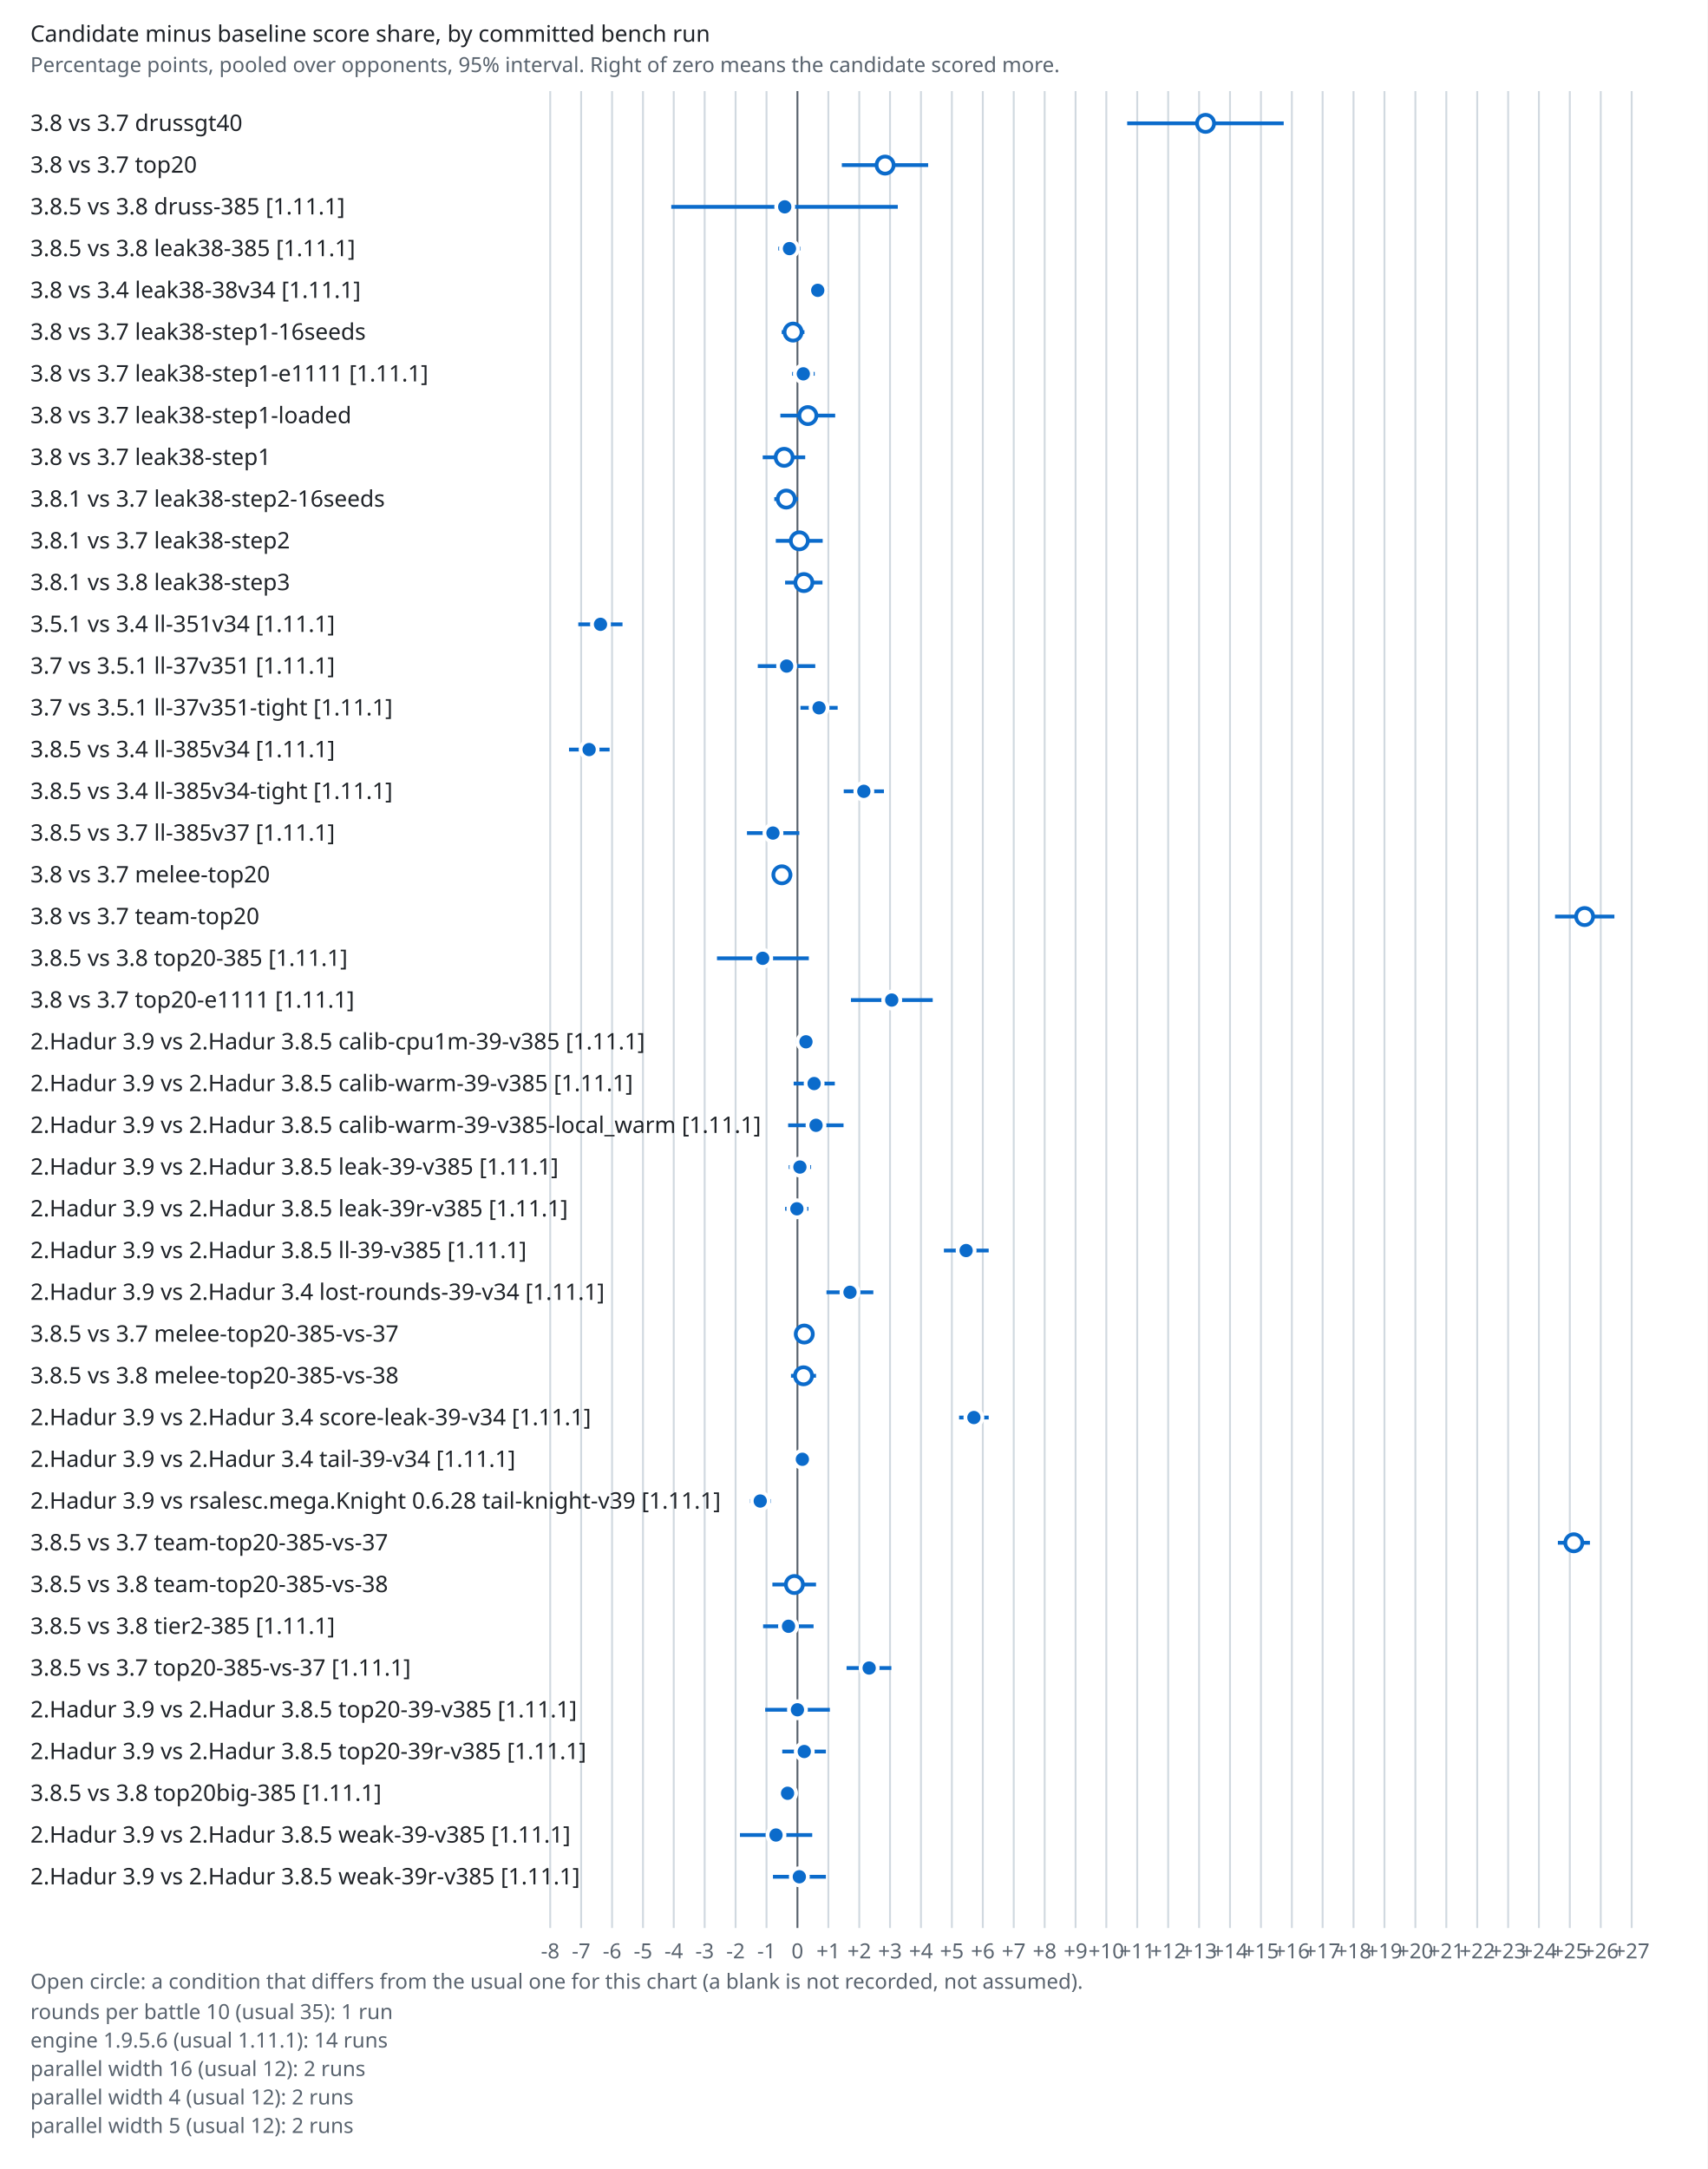
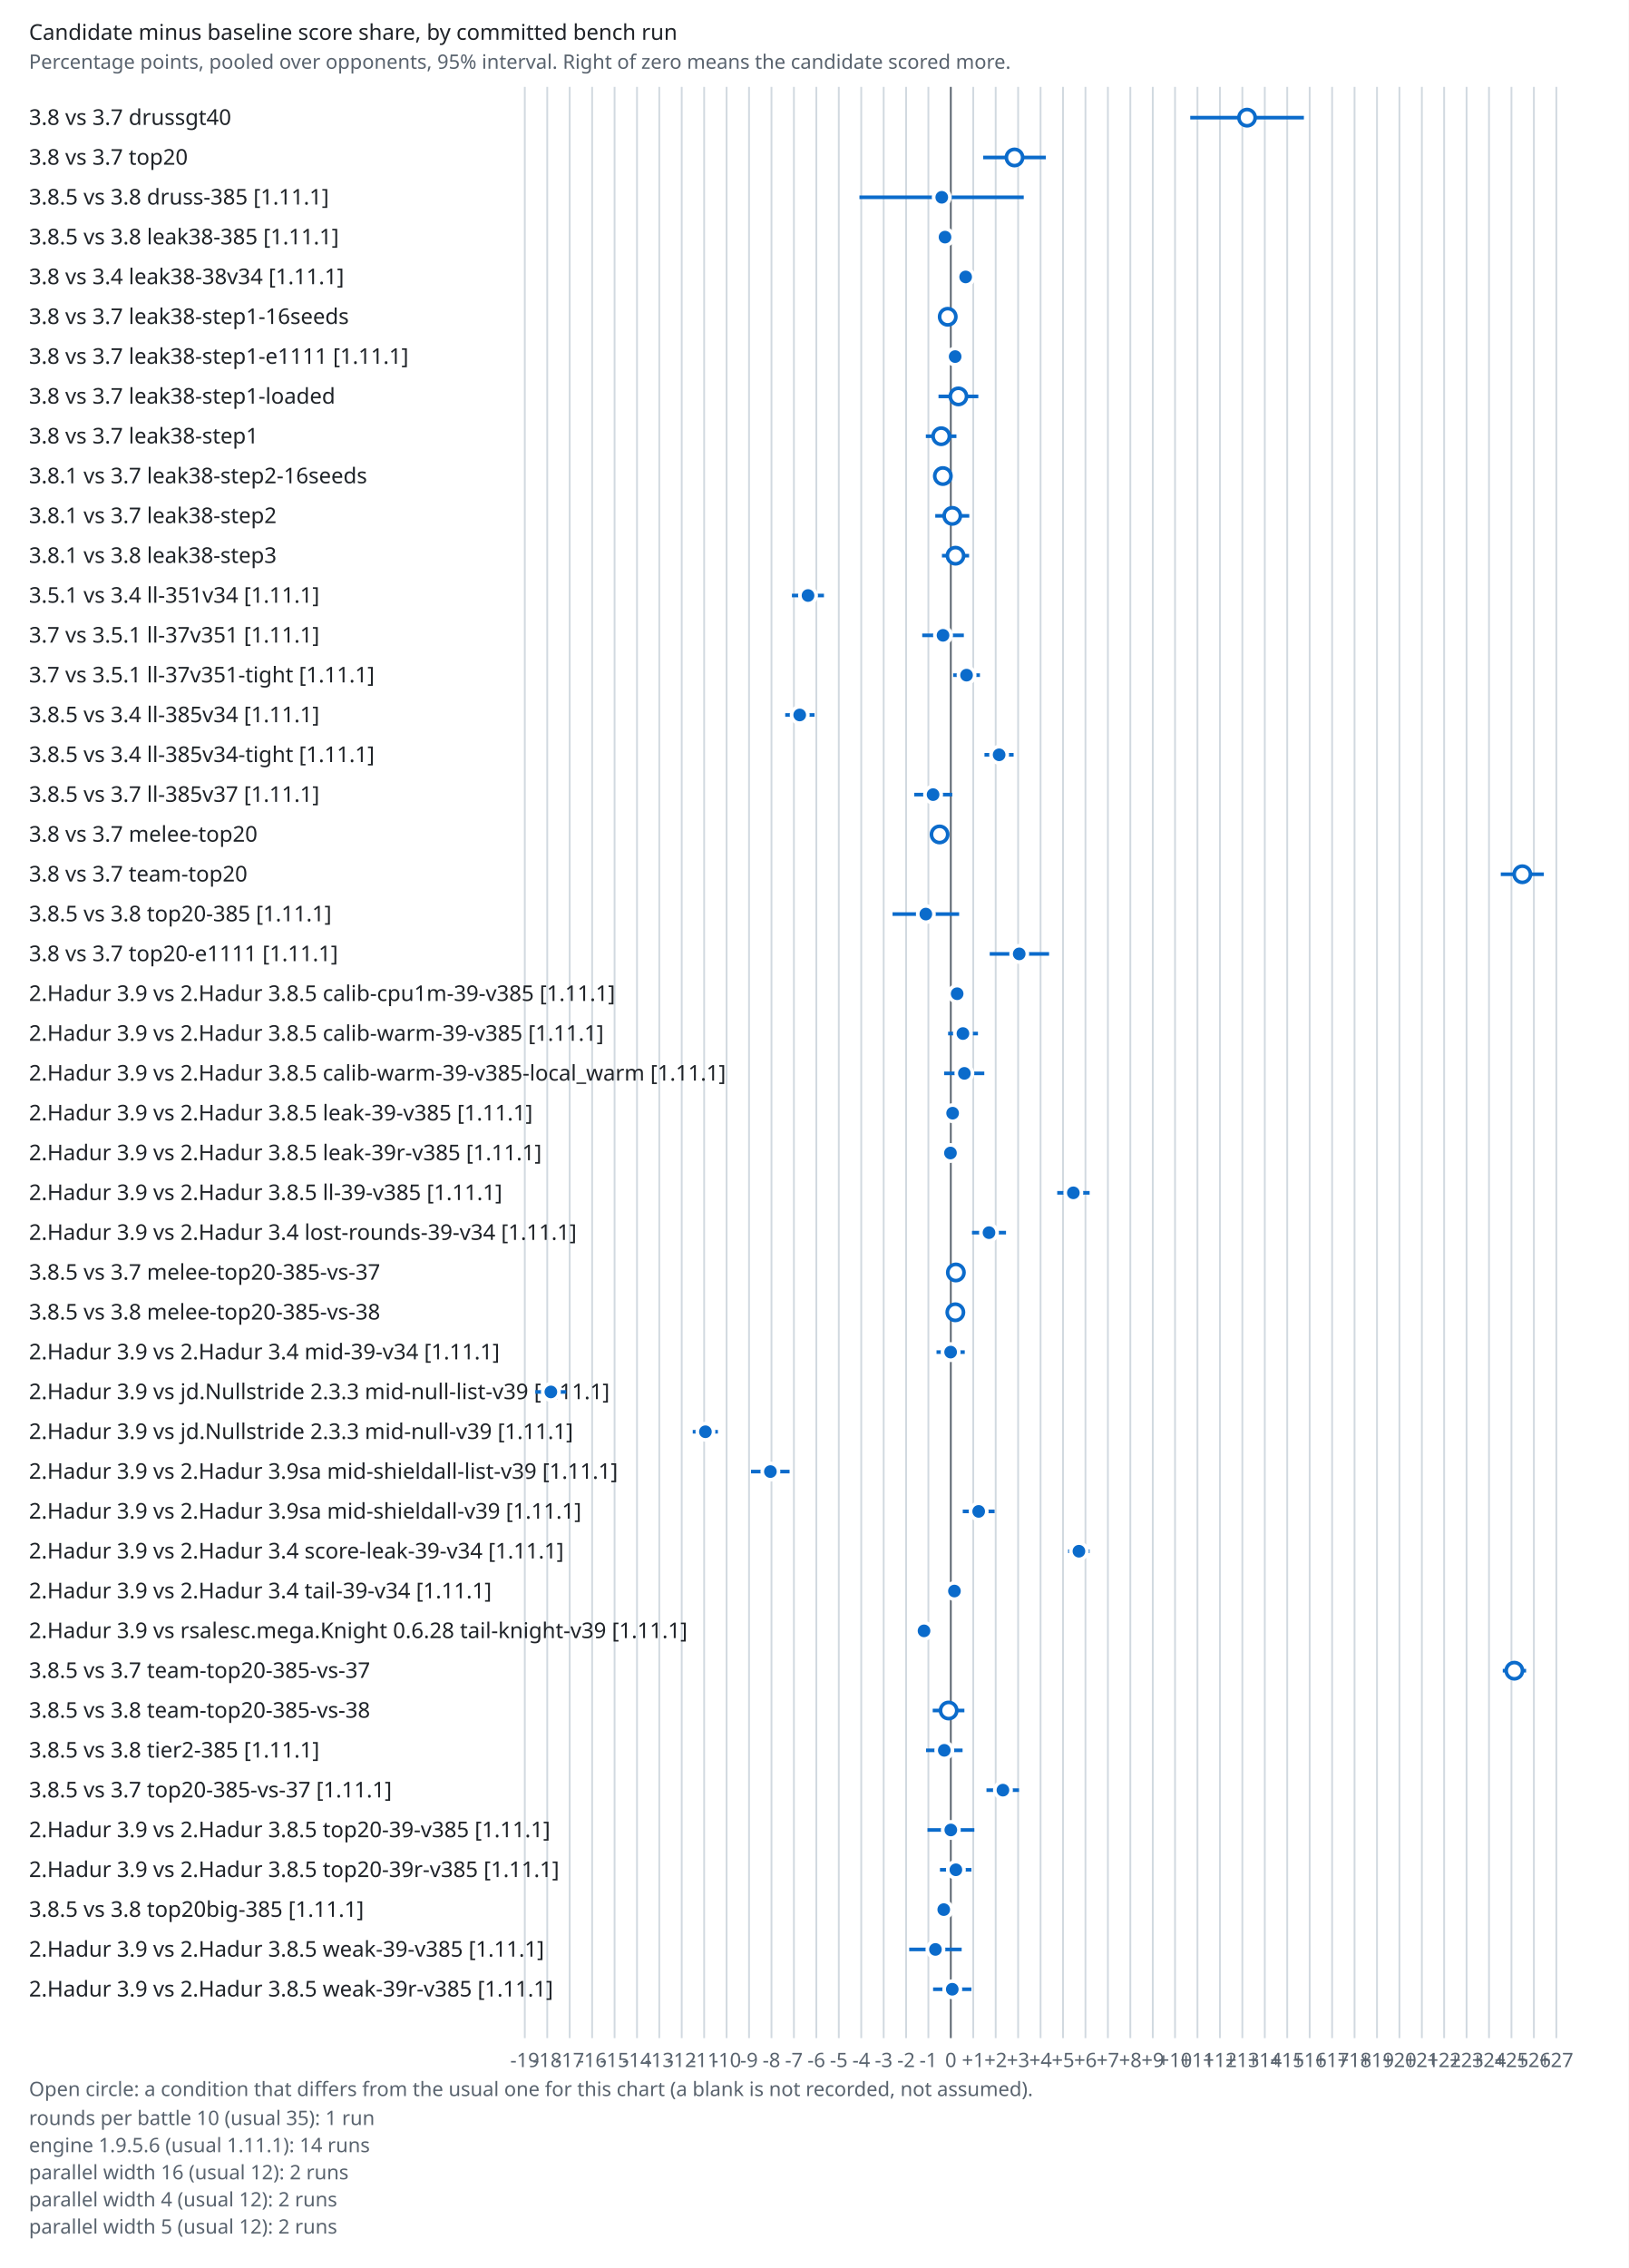
- <svg xmlns="http://www.w3.org/2000/svg" viewBox="0 0 900 1143" width="900" height="1143" role="img" aria-label="Candidate minus baseline score share by bench run">
+ <svg xmlns="http://www.w3.org/2000/svg" viewBox="0 0 900 1253" width="900" height="1253" role="img" aria-label="Candidate minus baseline score share by bench run">
  <style>.bg{fill:#fff}.t{fill:#1f2328;font:12px sans-serif}.m{fill:#59636e;font:11px sans-serif}.g{stroke:#d1d9e0}.z{stroke:#59636e}.ci{stroke:#0b6bcb;stroke-width:2}.pt{fill:#0b6bcb;stroke:#fff;stroke-width:2}.pt.open{fill:#fff;stroke:#0b6bcb}@media (prefers-color-scheme:dark){.bg{fill:#0d1117}.t{fill:#e6edf3}.m{fill:#9198a1}.g{stroke:#30363d}.z{stroke:#9198a1}.ci{stroke:#58a6ff}.pt{fill:#58a6ff;stroke:#0d1117}.pt.open{fill:#0d1117;stroke:#58a6ff}}</style>
-   <rect class="bg" width="900" height="1143" />
+   <rect class="bg" width="900" height="1253" />
  <text class="t" x="16" y="22" font-weight="bold">Candidate minus baseline score share, by committed bench run</text>
  <text class="m" x="16" y="38">Percentage points, pooled over opponents, 95% interval. Right of zero means the candidate scored more.</text>
-   <line class="g" x1="290.0" x2="290.0" y1="48" y2="1016" />
-   <text class="m" x="290.0" y="1032" text-anchor="middle">-8</text>
-   <line class="g" x1="306.3" x2="306.3" y1="48" y2="1016" />
-   <text class="m" x="306.3" y="1032" text-anchor="middle">-7</text>
-   <line class="g" x1="322.6" x2="322.6" y1="48" y2="1016" />
-   <text class="m" x="322.6" y="1032" text-anchor="middle">-6</text>
-   <line class="g" x1="338.9" x2="338.9" y1="48" y2="1016" />
-   <text class="m" x="338.9" y="1032" text-anchor="middle">-5</text>
-   <line class="g" x1="355.1" x2="355.1" y1="48" y2="1016" />
-   <text class="m" x="355.1" y="1032" text-anchor="middle">-4</text>
-   <line class="g" x1="371.4" x2="371.4" y1="48" y2="1016" />
-   <text class="m" x="371.4" y="1032" text-anchor="middle">-3</text>
-   <line class="g" x1="387.7" x2="387.7" y1="48" y2="1016" />
-   <text class="m" x="387.7" y="1032" text-anchor="middle">-2</text>
-   <line class="g" x1="404.0" x2="404.0" y1="48" y2="1016" />
-   <text class="m" x="404.0" y="1032" text-anchor="middle">-1</text>
-   <line class="z" x1="420.3" x2="420.3" y1="48" y2="1016" />
-   <text class="m" x="420.3" y="1032" text-anchor="middle">0</text>
-   <line class="g" x1="436.6" x2="436.6" y1="48" y2="1016" />
-   <text class="m" x="436.6" y="1032" text-anchor="middle">+1</text>
-   <line class="g" x1="452.9" x2="452.9" y1="48" y2="1016" />
-   <text class="m" x="452.9" y="1032" text-anchor="middle">+2</text>
-   <line class="g" x1="469.1" x2="469.1" y1="48" y2="1016" />
-   <text class="m" x="469.1" y="1032" text-anchor="middle">+3</text>
-   <line class="g" x1="485.4" x2="485.4" y1="48" y2="1016" />
-   <text class="m" x="485.4" y="1032" text-anchor="middle">+4</text>
-   <line class="g" x1="501.7" x2="501.7" y1="48" y2="1016" />
-   <text class="m" x="501.7" y="1032" text-anchor="middle">+5</text>
-   <line class="g" x1="518.0" x2="518.0" y1="48" y2="1016" />
-   <text class="m" x="518.0" y="1032" text-anchor="middle">+6</text>
-   <line class="g" x1="534.3" x2="534.3" y1="48" y2="1016" />
-   <text class="m" x="534.3" y="1032" text-anchor="middle">+7</text>
-   <line class="g" x1="550.6" x2="550.6" y1="48" y2="1016" />
-   <text class="m" x="550.6" y="1032" text-anchor="middle">+8</text>
-   <line class="g" x1="566.9" x2="566.9" y1="48" y2="1016" />
-   <text class="m" x="566.9" y="1032" text-anchor="middle">+9</text>
-   <line class="g" x1="583.1" x2="583.1" y1="48" y2="1016" />
-   <text class="m" x="583.1" y="1032" text-anchor="middle">+10</text>
-   <line class="g" x1="599.4" x2="599.4" y1="48" y2="1016" />
-   <text class="m" x="599.4" y="1032" text-anchor="middle">+11</text>
-   <line class="g" x1="615.7" x2="615.7" y1="48" y2="1016" />
-   <text class="m" x="615.7" y="1032" text-anchor="middle">+12</text>
-   <line class="g" x1="632.0" x2="632.0" y1="48" y2="1016" />
-   <text class="m" x="632.0" y="1032" text-anchor="middle">+13</text>
-   <line class="g" x1="648.3" x2="648.3" y1="48" y2="1016" />
-   <text class="m" x="648.3" y="1032" text-anchor="middle">+14</text>
-   <line class="g" x1="664.6" x2="664.6" y1="48" y2="1016" />
-   <text class="m" x="664.6" y="1032" text-anchor="middle">+15</text>
-   <line class="g" x1="680.9" x2="680.9" y1="48" y2="1016" />
-   <text class="m" x="680.9" y="1032" text-anchor="middle">+16</text>
-   <line class="g" x1="697.1" x2="697.1" y1="48" y2="1016" />
-   <text class="m" x="697.1" y="1032" text-anchor="middle">+17</text>
-   <line class="g" x1="713.4" x2="713.4" y1="48" y2="1016" />
-   <text class="m" x="713.4" y="1032" text-anchor="middle">+18</text>
-   <line class="g" x1="729.7" x2="729.7" y1="48" y2="1016" />
-   <text class="m" x="729.7" y="1032" text-anchor="middle">+19</text>
-   <line class="g" x1="746.0" x2="746.0" y1="48" y2="1016" />
-   <text class="m" x="746.0" y="1032" text-anchor="middle">+20</text>
-   <line class="g" x1="762.3" x2="762.3" y1="48" y2="1016" />
-   <text class="m" x="762.3" y="1032" text-anchor="middle">+21</text>
-   <line class="g" x1="778.6" x2="778.6" y1="48" y2="1016" />
-   <text class="m" x="778.6" y="1032" text-anchor="middle">+22</text>
-   <line class="g" x1="794.9" x2="794.9" y1="48" y2="1016" />
-   <text class="m" x="794.9" y="1032" text-anchor="middle">+23</text>
-   <line class="g" x1="811.1" x2="811.1" y1="48" y2="1016" />
-   <text class="m" x="811.1" y="1032" text-anchor="middle">+24</text>
-   <line class="g" x1="827.4" x2="827.4" y1="48" y2="1016" />
-   <text class="m" x="827.4" y="1032" text-anchor="middle">+25</text>
-   <line class="g" x1="843.7" x2="843.7" y1="48" y2="1016" />
-   <text class="m" x="843.7" y="1032" text-anchor="middle">+26</text>
-   <line class="g" x1="860.0" x2="860.0" y1="48" y2="1016" />
-   <text class="m" x="860.0" y="1032" text-anchor="middle">+27</text>
+   <line class="g" x1="290.0" x2="290.0" y1="48" y2="1126" />
+   <text class="m" x="290.0" y="1142" text-anchor="middle">-19</text>
+   <line class="g" x1="302.4" x2="302.4" y1="48" y2="1126" />
+   <text class="m" x="302.4" y="1142" text-anchor="middle">-18</text>
+   <line class="g" x1="314.8" x2="314.8" y1="48" y2="1126" />
+   <text class="m" x="314.8" y="1142" text-anchor="middle">-17</text>
+   <line class="g" x1="327.2" x2="327.2" y1="48" y2="1126" />
+   <text class="m" x="327.2" y="1142" text-anchor="middle">-16</text>
+   <line class="g" x1="339.6" x2="339.6" y1="48" y2="1126" />
+   <text class="m" x="339.6" y="1142" text-anchor="middle">-15</text>
+   <line class="g" x1="352.0" x2="352.0" y1="48" y2="1126" />
+   <text class="m" x="352.0" y="1142" text-anchor="middle">-14</text>
+   <line class="g" x1="364.3" x2="364.3" y1="48" y2="1126" />
+   <text class="m" x="364.3" y="1142" text-anchor="middle">-13</text>
+   <line class="g" x1="376.7" x2="376.7" y1="48" y2="1126" />
+   <text class="m" x="376.7" y="1142" text-anchor="middle">-12</text>
+   <line class="g" x1="389.1" x2="389.1" y1="48" y2="1126" />
+   <text class="m" x="389.1" y="1142" text-anchor="middle">-11</text>
+   <line class="g" x1="401.5" x2="401.5" y1="48" y2="1126" />
+   <text class="m" x="401.5" y="1142" text-anchor="middle">-10</text>
+   <line class="g" x1="413.9" x2="413.9" y1="48" y2="1126" />
+   <text class="m" x="413.9" y="1142" text-anchor="middle">-9</text>
+   <line class="g" x1="426.3" x2="426.3" y1="48" y2="1126" />
+   <text class="m" x="426.3" y="1142" text-anchor="middle">-8</text>
+   <line class="g" x1="438.7" x2="438.7" y1="48" y2="1126" />
+   <text class="m" x="438.7" y="1142" text-anchor="middle">-7</text>
+   <line class="g" x1="451.1" x2="451.1" y1="48" y2="1126" />
+   <text class="m" x="451.1" y="1142" text-anchor="middle">-6</text>
+   <line class="g" x1="463.5" x2="463.5" y1="48" y2="1126" />
+   <text class="m" x="463.5" y="1142" text-anchor="middle">-5</text>
+   <line class="g" x1="475.9" x2="475.9" y1="48" y2="1126" />
+   <text class="m" x="475.9" y="1142" text-anchor="middle">-4</text>
+   <line class="g" x1="488.3" x2="488.3" y1="48" y2="1126" />
+   <text class="m" x="488.3" y="1142" text-anchor="middle">-3</text>
+   <line class="g" x1="500.7" x2="500.7" y1="48" y2="1126" />
+   <text class="m" x="500.7" y="1142" text-anchor="middle">-2</text>
+   <line class="g" x1="513.0" x2="513.0" y1="48" y2="1126" />
+   <text class="m" x="513.0" y="1142" text-anchor="middle">-1</text>
+   <line class="z" x1="525.4" x2="525.4" y1="48" y2="1126" />
+   <text class="m" x="525.4" y="1142" text-anchor="middle">0</text>
+   <line class="g" x1="537.8" x2="537.8" y1="48" y2="1126" />
+   <text class="m" x="537.8" y="1142" text-anchor="middle">+1</text>
+   <line class="g" x1="550.2" x2="550.2" y1="48" y2="1126" />
+   <text class="m" x="550.2" y="1142" text-anchor="middle">+2</text>
+   <line class="g" x1="562.6" x2="562.6" y1="48" y2="1126" />
+   <text class="m" x="562.6" y="1142" text-anchor="middle">+3</text>
+   <line class="g" x1="575.0" x2="575.0" y1="48" y2="1126" />
+   <text class="m" x="575.0" y="1142" text-anchor="middle">+4</text>
+   <line class="g" x1="587.4" x2="587.4" y1="48" y2="1126" />
+   <text class="m" x="587.4" y="1142" text-anchor="middle">+5</text>
+   <line class="g" x1="599.8" x2="599.8" y1="48" y2="1126" />
+   <text class="m" x="599.8" y="1142" text-anchor="middle">+6</text>
+   <line class="g" x1="612.2" x2="612.2" y1="48" y2="1126" />
+   <text class="m" x="612.2" y="1142" text-anchor="middle">+7</text>
+   <line class="g" x1="624.6" x2="624.6" y1="48" y2="1126" />
+   <text class="m" x="624.6" y="1142" text-anchor="middle">+8</text>
+   <line class="g" x1="637.0" x2="637.0" y1="48" y2="1126" />
+   <text class="m" x="637.0" y="1142" text-anchor="middle">+9</text>
+   <line class="g" x1="649.3" x2="649.3" y1="48" y2="1126" />
+   <text class="m" x="649.3" y="1142" text-anchor="middle">+10</text>
+   <line class="g" x1="661.7" x2="661.7" y1="48" y2="1126" />
+   <text class="m" x="661.7" y="1142" text-anchor="middle">+11</text>
+   <line class="g" x1="674.1" x2="674.1" y1="48" y2="1126" />
+   <text class="m" x="674.1" y="1142" text-anchor="middle">+12</text>
+   <line class="g" x1="686.5" x2="686.5" y1="48" y2="1126" />
+   <text class="m" x="686.5" y="1142" text-anchor="middle">+13</text>
+   <line class="g" x1="698.9" x2="698.9" y1="48" y2="1126" />
+   <text class="m" x="698.9" y="1142" text-anchor="middle">+14</text>
+   <line class="g" x1="711.3" x2="711.3" y1="48" y2="1126" />
+   <text class="m" x="711.3" y="1142" text-anchor="middle">+15</text>
+   <line class="g" x1="723.7" x2="723.7" y1="48" y2="1126" />
+   <text class="m" x="723.7" y="1142" text-anchor="middle">+16</text>
+   <line class="g" x1="736.1" x2="736.1" y1="48" y2="1126" />
+   <text class="m" x="736.1" y="1142" text-anchor="middle">+17</text>
+   <line class="g" x1="748.5" x2="748.5" y1="48" y2="1126" />
+   <text class="m" x="748.5" y="1142" text-anchor="middle">+18</text>
+   <line class="g" x1="760.9" x2="760.9" y1="48" y2="1126" />
+   <text class="m" x="760.9" y="1142" text-anchor="middle">+19</text>
+   <line class="g" x1="773.3" x2="773.3" y1="48" y2="1126" />
+   <text class="m" x="773.3" y="1142" text-anchor="middle">+20</text>
+   <line class="g" x1="785.7" x2="785.7" y1="48" y2="1126" />
+   <text class="m" x="785.7" y="1142" text-anchor="middle">+21</text>
+   <line class="g" x1="798.0" x2="798.0" y1="48" y2="1126" />
+   <text class="m" x="798.0" y="1142" text-anchor="middle">+22</text>
+   <line class="g" x1="810.4" x2="810.4" y1="48" y2="1126" />
+   <text class="m" x="810.4" y="1142" text-anchor="middle">+23</text>
+   <line class="g" x1="822.8" x2="822.8" y1="48" y2="1126" />
+   <text class="m" x="822.8" y="1142" text-anchor="middle">+24</text>
+   <line class="g" x1="835.2" x2="835.2" y1="48" y2="1126" />
+   <text class="m" x="835.2" y="1142" text-anchor="middle">+25</text>
+   <line class="g" x1="847.6" x2="847.6" y1="48" y2="1126" />
+   <text class="m" x="847.6" y="1142" text-anchor="middle">+26</text>
+   <line class="g" x1="860.0" x2="860.0" y1="48" y2="1126" />
+   <text class="m" x="860.0" y="1142" text-anchor="middle">+27</text>
  <text class="t" x="16" y="69.0">3.8 vs 3.7  drussgt40</text>
-   <line class="ci" x1="594.1" x2="676.6" y1="65.0" y2="65.0" />
-   <circle class="pt open" cx="635.4" cy="65.0" r="4.5" />
+   <line class="ci" x1="657.7" x2="720.5" y1="65.0" y2="65.0" />
+   <circle class="pt open" cx="689.1" cy="65.0" r="4.5" />
  <text class="t" x="16" y="91.0">3.8 vs 3.7  top20</text>
-   <line class="ci" x1="443.7" x2="489.2" y1="87.0" y2="87.0" />
-   <circle class="pt open" cx="466.5" cy="87.0" r="4.5" />
+   <line class="ci" x1="543.3" x2="577.9" y1="87.0" y2="87.0" />
+   <circle class="pt open" cx="560.6" cy="87.0" r="4.5" />
  <text class="t" x="16" y="113.0">3.8.5 vs 3.8  druss-385 [1.11.1]</text>
-   <line class="ci" x1="353.8" x2="473.2" y1="109.0" y2="109.0" />
-   <circle class="pt" cx="413.6" cy="109.0" r="4.5" />
+   <line class="ci" x1="474.9" x2="565.7" y1="109.0" y2="109.0" />
+   <circle class="pt" cx="520.4" cy="109.0" r="4.5" />
  <text class="t" x="16" y="135.0">3.8.5 vs 3.8  leak38-385 [1.11.1]</text>
-   <line class="ci" x1="410.2" x2="421.8" y1="131.0" y2="131.0" />
-   <circle class="pt" cx="416.1" cy="131.0" r="4.5" />
+   <line class="ci" x1="517.8" x2="526.5" y1="131.0" y2="131.0" />
+   <circle class="pt" cx="522.2" cy="131.0" r="4.5" />
  <text class="t" x="16" y="157.0">3.8 vs 3.4  leak38-38v34 [1.11.1]</text>
-   <line class="ci" x1="425.7" x2="436.4" y1="153.0" y2="153.0" />
-   <circle class="pt" cx="431.0" cy="153.0" r="4.5" />
+   <line class="ci" x1="529.5" x2="537.7" y1="153.0" y2="153.0" />
+   <circle class="pt" cx="533.6" cy="153.0" r="4.5" />
  <text class="t" x="16" y="179.0">3.8 vs 3.7  leak38-step1-16seeds</text>
-   <line class="ci" x1="412.0" x2="424.0" y1="175.0" y2="175.0" />
-   <circle class="pt open" cx="418.0" cy="175.0" r="4.5" />
+   <line class="ci" x1="519.1" x2="528.3" y1="175.0" y2="175.0" />
+   <circle class="pt open" cx="523.7" cy="175.0" r="4.5" />
  <text class="t" x="16" y="201.0">3.8 vs 3.7  leak38-step1-e1111 [1.11.1]</text>
-   <line class="ci" x1="417.5" x2="429.4" y1="197.0" y2="197.0" />
-   <circle class="pt" cx="423.4" cy="197.0" r="4.5" />
+   <line class="ci" x1="523.3" x2="532.4" y1="197.0" y2="197.0" />
+   <circle class="pt" cx="527.8" cy="197.0" r="4.5" />
  <text class="t" x="16" y="223.0">3.8 vs 3.7  leak38-step1-loaded</text>
-   <line class="ci" x1="411.3" x2="440.2" y1="219.0" y2="219.0" />
-   <circle class="pt open" cx="425.8" cy="219.0" r="4.5" />
+   <line class="ci" x1="518.6" x2="540.6" y1="219.0" y2="219.0" />
+   <circle class="pt open" cx="529.6" cy="219.0" r="4.5" />
  <text class="t" x="16" y="245.0">3.8 vs 3.7  leak38-step1</text>
-   <line class="ci" x1="402.0" x2="424.4" y1="241.0" y2="241.0" />
-   <circle class="pt open" cx="413.3" cy="241.0" r="4.5" />
+   <line class="ci" x1="511.6" x2="528.5" y1="241.0" y2="241.0" />
+   <circle class="pt open" cx="520.1" cy="241.0" r="4.5" />
  <text class="t" x="16" y="267.0">3.8.1 vs 3.7  leak38-step2-16seeds</text>
-   <line class="ci" x1="408.1" x2="420.6" y1="263.0" y2="263.0" />
-   <circle class="pt open" cx="414.4" cy="263.0" r="4.5" />
+   <line class="ci" x1="516.1" x2="525.7" y1="263.0" y2="263.0" />
+   <circle class="pt open" cx="521.0" cy="263.0" r="4.5" />
  <text class="t" x="16" y="289.0">3.8.1 vs 3.7  leak38-step2</text>
-   <line class="ci" x1="408.9" x2="433.6" y1="285.0" y2="285.0" />
-   <circle class="pt open" cx="421.3" cy="285.0" r="4.5" />
+   <line class="ci" x1="516.8" x2="535.6" y1="285.0" y2="285.0" />
+   <circle class="pt open" cx="526.2" cy="285.0" r="4.5" />
  <text class="t" x="16" y="311.0">3.8.1 vs 3.8  leak38-step3</text>
-   <line class="ci" x1="413.8" x2="433.5" y1="307.0" y2="307.0" />
-   <circle class="pt open" cx="423.7" cy="307.0" r="4.5" />
+   <line class="ci" x1="520.5" x2="535.5" y1="307.0" y2="307.0" />
+   <circle class="pt open" cx="528.0" cy="307.0" r="4.5" />
  <text class="t" x="16" y="333.0">3.5.1 vs 3.4  ll-351v34 [1.11.1]</text>
-   <line class="ci" x1="304.8" x2="328.1" y1="329.0" y2="329.0" />
-   <circle class="pt" cx="316.5" cy="329.0" r="4.5" />
+   <line class="ci" x1="437.6" x2="455.3" y1="329.0" y2="329.0" />
+   <circle class="pt" cx="446.5" cy="329.0" r="4.5" />
  <text class="t" x="16" y="355.0">3.7 vs 3.5.1  ll-37v351 [1.11.1]</text>
-   <line class="ci" x1="399.4" x2="429.7" y1="351.0" y2="351.0" />
-   <circle class="pt" cx="414.6" cy="351.0" r="4.5" />
+   <line class="ci" x1="509.6" x2="532.6" y1="351.0" y2="351.0" />
+   <circle class="pt" cx="521.1" cy="351.0" r="4.5" />
  <text class="t" x="16" y="377.0">3.7 vs 3.5.1  ll-37v351-tight [1.11.1]</text>
-   <line class="ci" x1="421.9" x2="441.5" y1="373.0" y2="373.0" />
-   <circle class="pt" cx="431.7" cy="373.0" r="4.5" />
+   <line class="ci" x1="526.7" x2="541.5" y1="373.0" y2="373.0" />
+   <circle class="pt" cx="534.1" cy="373.0" r="4.5" />
  <text class="t" x="16" y="399.0">3.8.5 vs 3.4  ll-385v34 [1.11.1]</text>
-   <line class="ci" x1="299.9" x2="321.3" y1="395.0" y2="395.0" />
-   <circle class="pt" cx="310.5" cy="395.0" r="4.5" />
+   <line class="ci" x1="433.9" x2="450.1" y1="395.0" y2="395.0" />
+   <circle class="pt" cx="441.9" cy="395.0" r="4.5" />
  <text class="t" x="16" y="421.0">3.8.5 vs 3.4  ll-385v34-tight [1.11.1]</text>
-   <line class="ci" x1="444.7" x2="465.9" y1="417.0" y2="417.0" />
-   <circle class="pt" cx="455.3" cy="417.0" r="4.5" />
+   <line class="ci" x1="544.0" x2="560.1" y1="417.0" y2="417.0" />
+   <circle class="pt" cx="552.1" cy="417.0" r="4.5" />
  <text class="t" x="16" y="443.0">3.8.5 vs 3.7  ll-385v37 [1.11.1]</text>
-   <line class="ci" x1="393.7" x2="421.3" y1="439.0" y2="439.0" />
-   <circle class="pt" cx="407.4" cy="439.0" r="4.5" />
+   <line class="ci" x1="505.2" x2="526.2" y1="439.0" y2="439.0" />
+   <circle class="pt" cx="515.6" cy="439.0" r="4.5" />
  <text class="t" x="16" y="465.0">3.8 vs 3.7  melee-top20</text>
-   <line class="ci" x1="406.9" x2="417.5" y1="461.0" y2="461.0" />
-   <circle class="pt open" cx="412.1" cy="461.0" r="4.5" />
+   <line class="ci" x1="515.3" x2="523.3" y1="461.0" y2="461.0" />
+   <circle class="pt open" cx="519.2" cy="461.0" r="4.5" />
  <text class="t" x="16" y="487.0">3.8 vs 3.7  team-top20</text>
-   <line class="ci" x1="819.6" x2="850.9" y1="483.0" y2="483.0" />
-   <circle class="pt open" cx="835.2" cy="483.0" r="4.5" />
+   <line class="ci" x1="829.3" x2="853.1" y1="483.0" y2="483.0" />
+   <circle class="pt open" cx="841.2" cy="483.0" r="4.5" />
  <text class="t" x="16" y="509.0">3.8.5 vs 3.8  top20-385 [1.11.1]</text>
-   <line class="ci" x1="377.9" x2="426.3" y1="505.0" y2="505.0" />
-   <circle class="pt" cx="402.0" cy="505.0" r="4.5" />
+   <line class="ci" x1="493.2" x2="530.0" y1="505.0" y2="505.0" />
+   <circle class="pt" cx="511.6" cy="505.0" r="4.5" />
  <text class="t" x="16" y="531.0">3.8 vs 3.7  top20-e1111 [1.11.1]</text>
-   <line class="ci" x1="448.5" x2="491.6" y1="527.0" y2="527.0" />
-   <circle class="pt" cx="470.0" cy="527.0" r="4.5" />
+   <line class="ci" x1="546.9" x2="579.7" y1="527.0" y2="527.0" />
+   <circle class="pt" cx="563.2" cy="527.0" r="4.5" />
  <text class="t" x="16" y="553.0">2.Hadur 3.9 vs 2.Hadur 3.8.5  calib-cpu1m-39-v385 [1.11.1]</text>
-   <line class="ci" x1="419.6" x2="430.1" y1="549.0" y2="549.0" />
-   <circle class="pt" cx="424.8" cy="549.0" r="4.5" />
+   <line class="ci" x1="524.9" x2="532.9" y1="549.0" y2="549.0" />
+   <circle class="pt" cx="528.9" cy="549.0" r="4.5" />
  <text class="t" x="16" y="575.0">2.Hadur 3.9 vs 2.Hadur 3.8.5  calib-warm-39-v385 [1.11.1]</text>
-   <line class="ci" x1="418.3" x2="440.0" y1="571.0" y2="571.0" />
-   <circle class="pt" cx="429.1" cy="571.0" r="4.5" />
+   <line class="ci" x1="523.9" x2="540.4" y1="571.0" y2="571.0" />
+   <circle class="pt" cx="532.1" cy="571.0" r="4.5" />
  <text class="t" x="16" y="597.0">2.Hadur 3.9 vs 2.Hadur 3.8.5  calib-warm-39-v385-local_warm [1.11.1]</text>
-   <line class="ci" x1="415.4" x2="444.6" y1="593.0" y2="593.0" />
-   <circle class="pt" cx="430.1" cy="593.0" r="4.5" />
+   <line class="ci" x1="521.7" x2="543.9" y1="593.0" y2="593.0" />
+   <circle class="pt" cx="532.9" cy="593.0" r="4.5" />
  <text class="t" x="16" y="619.0">2.Hadur 3.9 vs 2.Hadur 3.8.5  leak-39-v385 [1.11.1]</text>
-   <line class="ci" x1="415.7" x2="427.5" y1="615.0" y2="615.0" />
-   <circle class="pt" cx="421.6" cy="615.0" r="4.5" />
+   <line class="ci" x1="522.0" x2="530.9" y1="615.0" y2="615.0" />
+   <circle class="pt" cx="526.4" cy="615.0" r="4.5" />
  <text class="t" x="16" y="641.0">2.Hadur 3.9 vs 2.Hadur 3.8.5  leak-39r-v385 [1.11.1]</text>
-   <line class="ci" x1="413.8" x2="426.1" y1="637.0" y2="637.0" />
-   <circle class="pt" cx="420.0" cy="637.0" r="4.5" />
+   <line class="ci" x1="520.5" x2="529.9" y1="637.0" y2="637.0" />
+   <circle class="pt" cx="525.2" cy="637.0" r="4.5" />
  <text class="t" x="16" y="663.0">2.Hadur 3.9 vs 2.Hadur 3.8.5  ll-39-v385 [1.11.1]</text>
-   <line class="ci" x1="497.5" x2="521.1" y1="659.0" y2="659.0" />
-   <circle class="pt" cx="509.2" cy="659.0" r="4.5" />
+   <line class="ci" x1="584.2" x2="602.1" y1="659.0" y2="659.0" />
+   <circle class="pt" cx="593.1" cy="659.0" r="4.5" />
  <text class="t" x="16" y="685.0">2.Hadur 3.9 vs 2.Hadur 3.4  lost-rounds-39-v34 [1.11.1]</text>
-   <line class="ci" x1="435.6" x2="460.3" y1="681.0" y2="681.0" />
-   <circle class="pt" cx="448.0" cy="681.0" r="4.5" />
+   <line class="ci" x1="537.1" x2="555.9" y1="681.0" y2="681.0" />
+   <circle class="pt" cx="546.5" cy="681.0" r="4.5" />
  <text class="t" x="16" y="707.0">3.8.5 vs 3.7  melee-top20-385-vs-37</text>
-   <line class="ci" x1="419.0" x2="428.8" y1="703.0" y2="703.0" />
-   <circle class="pt open" cx="423.9" cy="703.0" r="4.5" />
+   <line class="ci" x1="524.4" x2="531.9" y1="703.0" y2="703.0" />
+   <circle class="pt open" cx="528.2" cy="703.0" r="4.5" />
  <text class="t" x="16" y="729.0">3.8.5 vs 3.8  melee-top20-385-vs-38</text>
-   <line class="ci" x1="416.9" x2="430.1" y1="725.0" y2="725.0" />
-   <circle class="pt open" cx="423.5" cy="725.0" r="4.5" />
-   <text class="t" x="16" y="751.0">2.Hadur 3.9 vs 2.Hadur 3.4  score-leak-39-v34 [1.11.1]</text>
-   <line class="ci" x1="505.5" x2="521.1" y1="747.0" y2="747.0" />
-   <circle class="pt" cx="513.3" cy="747.0" r="4.5" />
-   <text class="t" x="16" y="773.0">2.Hadur 3.9 vs 2.Hadur 3.4  tail-39-v34 [1.11.1]</text>
-   <line class="ci" x1="418.2" x2="427.5" y1="769.0" y2="769.0" />
-   <circle class="pt" cx="422.9" cy="769.0" r="4.5" />
-   <text class="t" x="16" y="795.0">2.Hadur 3.9 vs rsalesc.mega.Knight 0.6.28  tail-knight-v39 [1.11.1]</text>
-   <line class="ci" x1="395.2" x2="406.3" y1="791.0" y2="791.0" />
-   <circle class="pt" cx="400.7" cy="791.0" r="4.5" />
-   <text class="t" x="16" y="817.0">3.8.5 vs 3.7  team-top20-385-vs-37</text>
-   <line class="ci" x1="821.1" x2="838.0" y1="813.0" y2="813.0" />
-   <circle class="pt open" cx="829.5" cy="813.0" r="4.5" />
-   <text class="t" x="16" y="839.0">3.8.5 vs 3.8  team-top20-385-vs-38</text>
-   <line class="ci" x1="407.1" x2="430.1" y1="835.0" y2="835.0" />
-   <circle class="pt open" cx="418.7" cy="835.0" r="4.5" />
-   <text class="t" x="16" y="861.0">3.8.5 vs 3.8  tier2-385 [1.11.1]</text>
-   <line class="ci" x1="402.2" x2="428.8" y1="857.0" y2="857.0" />
-   <circle class="pt" cx="415.6" cy="857.0" r="4.5" />
-   <text class="t" x="16" y="883.0">3.8.5 vs 3.7  top20-385-vs-37 [1.11.1]</text>
-   <line class="ci" x1="446.2" x2="469.8" y1="879.0" y2="879.0" />
-   <circle class="pt" cx="458.1" cy="879.0" r="4.5" />
-   <text class="t" x="16" y="905.0">2.Hadur 3.9 vs 2.Hadur 3.8.5  top20-39-v385 [1.11.1]</text>
-   <line class="ci" x1="403.3" x2="437.4" y1="901.0" y2="901.0" />
-   <circle class="pt" cx="420.3" cy="901.0" r="4.5" />
-   <text class="t" x="16" y="927.0">2.Hadur 3.9 vs 2.Hadur 3.8.5  top20-39r-v385 [1.11.1]</text>
-   <line class="ci" x1="412.3" x2="435.3" y1="923.0" y2="923.0" />
-   <circle class="pt" cx="423.9" cy="923.0" r="4.5" />
-   <text class="t" x="16" y="949.0">3.8.5 vs 3.8  top20big-385 [1.11.1]</text>
-   <line class="ci" x1="410.0" x2="420.1" y1="945.0" y2="945.0" />
-   <circle class="pt" cx="415.1" cy="945.0" r="4.5" />
-   <text class="t" x="16" y="971.0">2.Hadur 3.9 vs 2.Hadur 3.8.5  weak-39-v385 [1.11.1]</text>
-   <line class="ci" x1="390.0" x2="428.1" y1="967.0" y2="967.0" />
-   <circle class="pt" cx="409.0" cy="967.0" r="4.5" />
-   <text class="t" x="16" y="993.0">2.Hadur 3.9 vs 2.Hadur 3.8.5  weak-39r-v385 [1.11.1]</text>
-   <line class="ci" x1="407.4" x2="435.3" y1="989.0" y2="989.0" />
-   <circle class="pt" cx="421.3" cy="989.0" r="4.5" />
-   <text class="m" x="16" y="1048">Open circle: a condition that differs from the usual one for this chart (a blank is not recorded, not assumed).</text>
-   <text class="m" x="16" y="1064">rounds per battle 10 (usual 35): 1 run</text>
-   <text class="m" x="16" y="1079">engine 1.9.5.6 (usual 1.11.1): 14 runs</text>
-   <text class="m" x="16" y="1094">parallel width 16 (usual 12): 2 runs</text>
-   <text class="m" x="16" y="1109">parallel width 4 (usual 12): 2 runs</text>
-   <text class="m" x="16" y="1124">parallel width 5 (usual 12): 2 runs</text>
+   <line class="ci" x1="522.8" x2="532.9" y1="725.0" y2="725.0" />
+   <circle class="pt open" cx="527.9" cy="725.0" r="4.5" />
+   <text class="t" x="16" y="751.0">2.Hadur 3.9 vs 2.Hadur 3.4  mid-39-v34 [1.11.1]</text>
+   <line class="ci" x1="517.5" x2="533.1" y1="747.0" y2="747.0" />
+   <circle class="pt" cx="525.3" cy="747.0" r="4.5" />
+   <text class="t" x="16" y="773.0">2.Hadur 3.9 vs jd.Nullstride 2.3.3  mid-null-list-v39 [1.11.1]</text>
+   <line class="ci" x1="295.8" x2="312.9" y1="769.0" y2="769.0" />
+   <circle class="pt" cx="304.4" cy="769.0" r="4.5" />
+   <text class="t" x="16" y="795.0">2.Hadur 3.9 vs jd.Nullstride 2.3.3  mid-null-v39 [1.11.1]</text>
+   <line class="ci" x1="382.8" x2="396.7" y1="791.0" y2="791.0" />
+   <circle class="pt" cx="389.8" cy="791.0" r="4.5" />
+   <text class="t" x="16" y="817.0">2.Hadur 3.9 vs 2.Hadur 3.9sa  mid-shieldall-list-v39 [1.11.1]</text>
+   <line class="ci" x1="415.0" x2="436.3" y1="813.0" y2="813.0" />
+   <circle class="pt" cx="425.7" cy="813.0" r="4.5" />
+   <text class="t" x="16" y="839.0">2.Hadur 3.9 vs 2.Hadur 3.9sa  mid-shieldall-v39 [1.11.1]</text>
+   <line class="ci" x1="532.0" x2="549.6" y1="835.0" y2="835.0" />
+   <circle class="pt" cx="540.8" cy="835.0" r="4.5" />
+   <text class="t" x="16" y="861.0">2.Hadur 3.9 vs 2.Hadur 3.4  score-leak-39-v34 [1.11.1]</text>
+   <line class="ci" x1="590.2" x2="602.1" y1="857.0" y2="857.0" />
+   <circle class="pt" cx="596.2" cy="857.0" r="4.5" />
+   <text class="t" x="16" y="883.0">2.Hadur 3.9 vs 2.Hadur 3.4  tail-39-v34 [1.11.1]</text>
+   <line class="ci" x1="523.8" x2="530.9" y1="879.0" y2="879.0" />
+   <circle class="pt" cx="527.4" cy="879.0" r="4.5" />
+   <text class="t" x="16" y="905.0">2.Hadur 3.9 vs rsalesc.mega.Knight 0.6.28  tail-knight-v39 [1.11.1]</text>
+   <line class="ci" x1="506.4" x2="514.8" y1="901.0" y2="901.0" />
+   <circle class="pt" cx="510.6" cy="901.0" r="4.5" />
+   <text class="t" x="16" y="927.0">3.8.5 vs 3.7  team-top20-385-vs-37</text>
+   <line class="ci" x1="830.4" x2="843.3" y1="923.0" y2="923.0" />
+   <circle class="pt open" cx="836.8" cy="923.0" r="4.5" />
+   <text class="t" x="16" y="949.0">3.8.5 vs 3.8  team-top20-385-vs-38</text>
+   <line class="ci" x1="515.4" x2="532.9" y1="945.0" y2="945.0" />
+   <circle class="pt open" cx="524.2" cy="945.0" r="4.5" />
+   <text class="t" x="16" y="971.0">3.8.5 vs 3.8  tier2-385 [1.11.1]</text>
+   <line class="ci" x1="511.7" x2="531.9" y1="967.0" y2="967.0" />
+   <circle class="pt" cx="521.8" cy="967.0" r="4.5" />
+   <text class="t" x="16" y="993.0">3.8.5 vs 3.7  top20-385-vs-37 [1.11.1]</text>
+   <line class="ci" x1="545.1" x2="563.1" y1="989.0" y2="989.0" />
+   <circle class="pt" cx="554.2" cy="989.0" r="4.5" />
+   <text class="t" x="16" y="1015.0">2.Hadur 3.9 vs 2.Hadur 3.8.5  top20-39-v385 [1.11.1]</text>
+   <line class="ci" x1="512.5" x2="538.4" y1="1011.0" y2="1011.0" />
+   <circle class="pt" cx="525.4" cy="1011.0" r="4.5" />
+   <text class="t" x="16" y="1037.0">2.Hadur 3.9 vs 2.Hadur 3.8.5  top20-39r-v385 [1.11.1]</text>
+   <line class="ci" x1="519.4" x2="536.8" y1="1033.0" y2="1033.0" />
+   <circle class="pt" cx="528.2" cy="1033.0" r="4.5" />
+   <text class="t" x="16" y="1059.0">3.8.5 vs 3.8  top20big-385 [1.11.1]</text>
+   <line class="ci" x1="517.6" x2="525.3" y1="1055.0" y2="1055.0" />
+   <circle class="pt" cx="521.5" cy="1055.0" r="4.5" />
+   <text class="t" x="16" y="1081.0">2.Hadur 3.9 vs 2.Hadur 3.8.5  weak-39-v385 [1.11.1]</text>
+   <line class="ci" x1="502.4" x2="531.4" y1="1077.0" y2="1077.0" />
+   <circle class="pt" cx="516.9" cy="1077.0" r="4.5" />
+   <text class="t" x="16" y="1103.0">2.Hadur 3.9 vs 2.Hadur 3.8.5  weak-39r-v385 [1.11.1]</text>
+   <line class="ci" x1="515.6" x2="536.8" y1="1099.0" y2="1099.0" />
+   <circle class="pt" cx="526.2" cy="1099.0" r="4.5" />
+   <text class="m" x="16" y="1158">Open circle: a condition that differs from the usual one for this chart (a blank is not recorded, not assumed).</text>
+   <text class="m" x="16" y="1174">rounds per battle 10 (usual 35): 1 run</text>
+   <text class="m" x="16" y="1189">engine 1.9.5.6 (usual 1.11.1): 14 runs</text>
+   <text class="m" x="16" y="1204">parallel width 16 (usual 12): 2 runs</text>
+   <text class="m" x="16" y="1219">parallel width 4 (usual 12): 2 runs</text>
+   <text class="m" x="16" y="1234">parallel width 5 (usual 12): 2 runs</text>
</svg>
